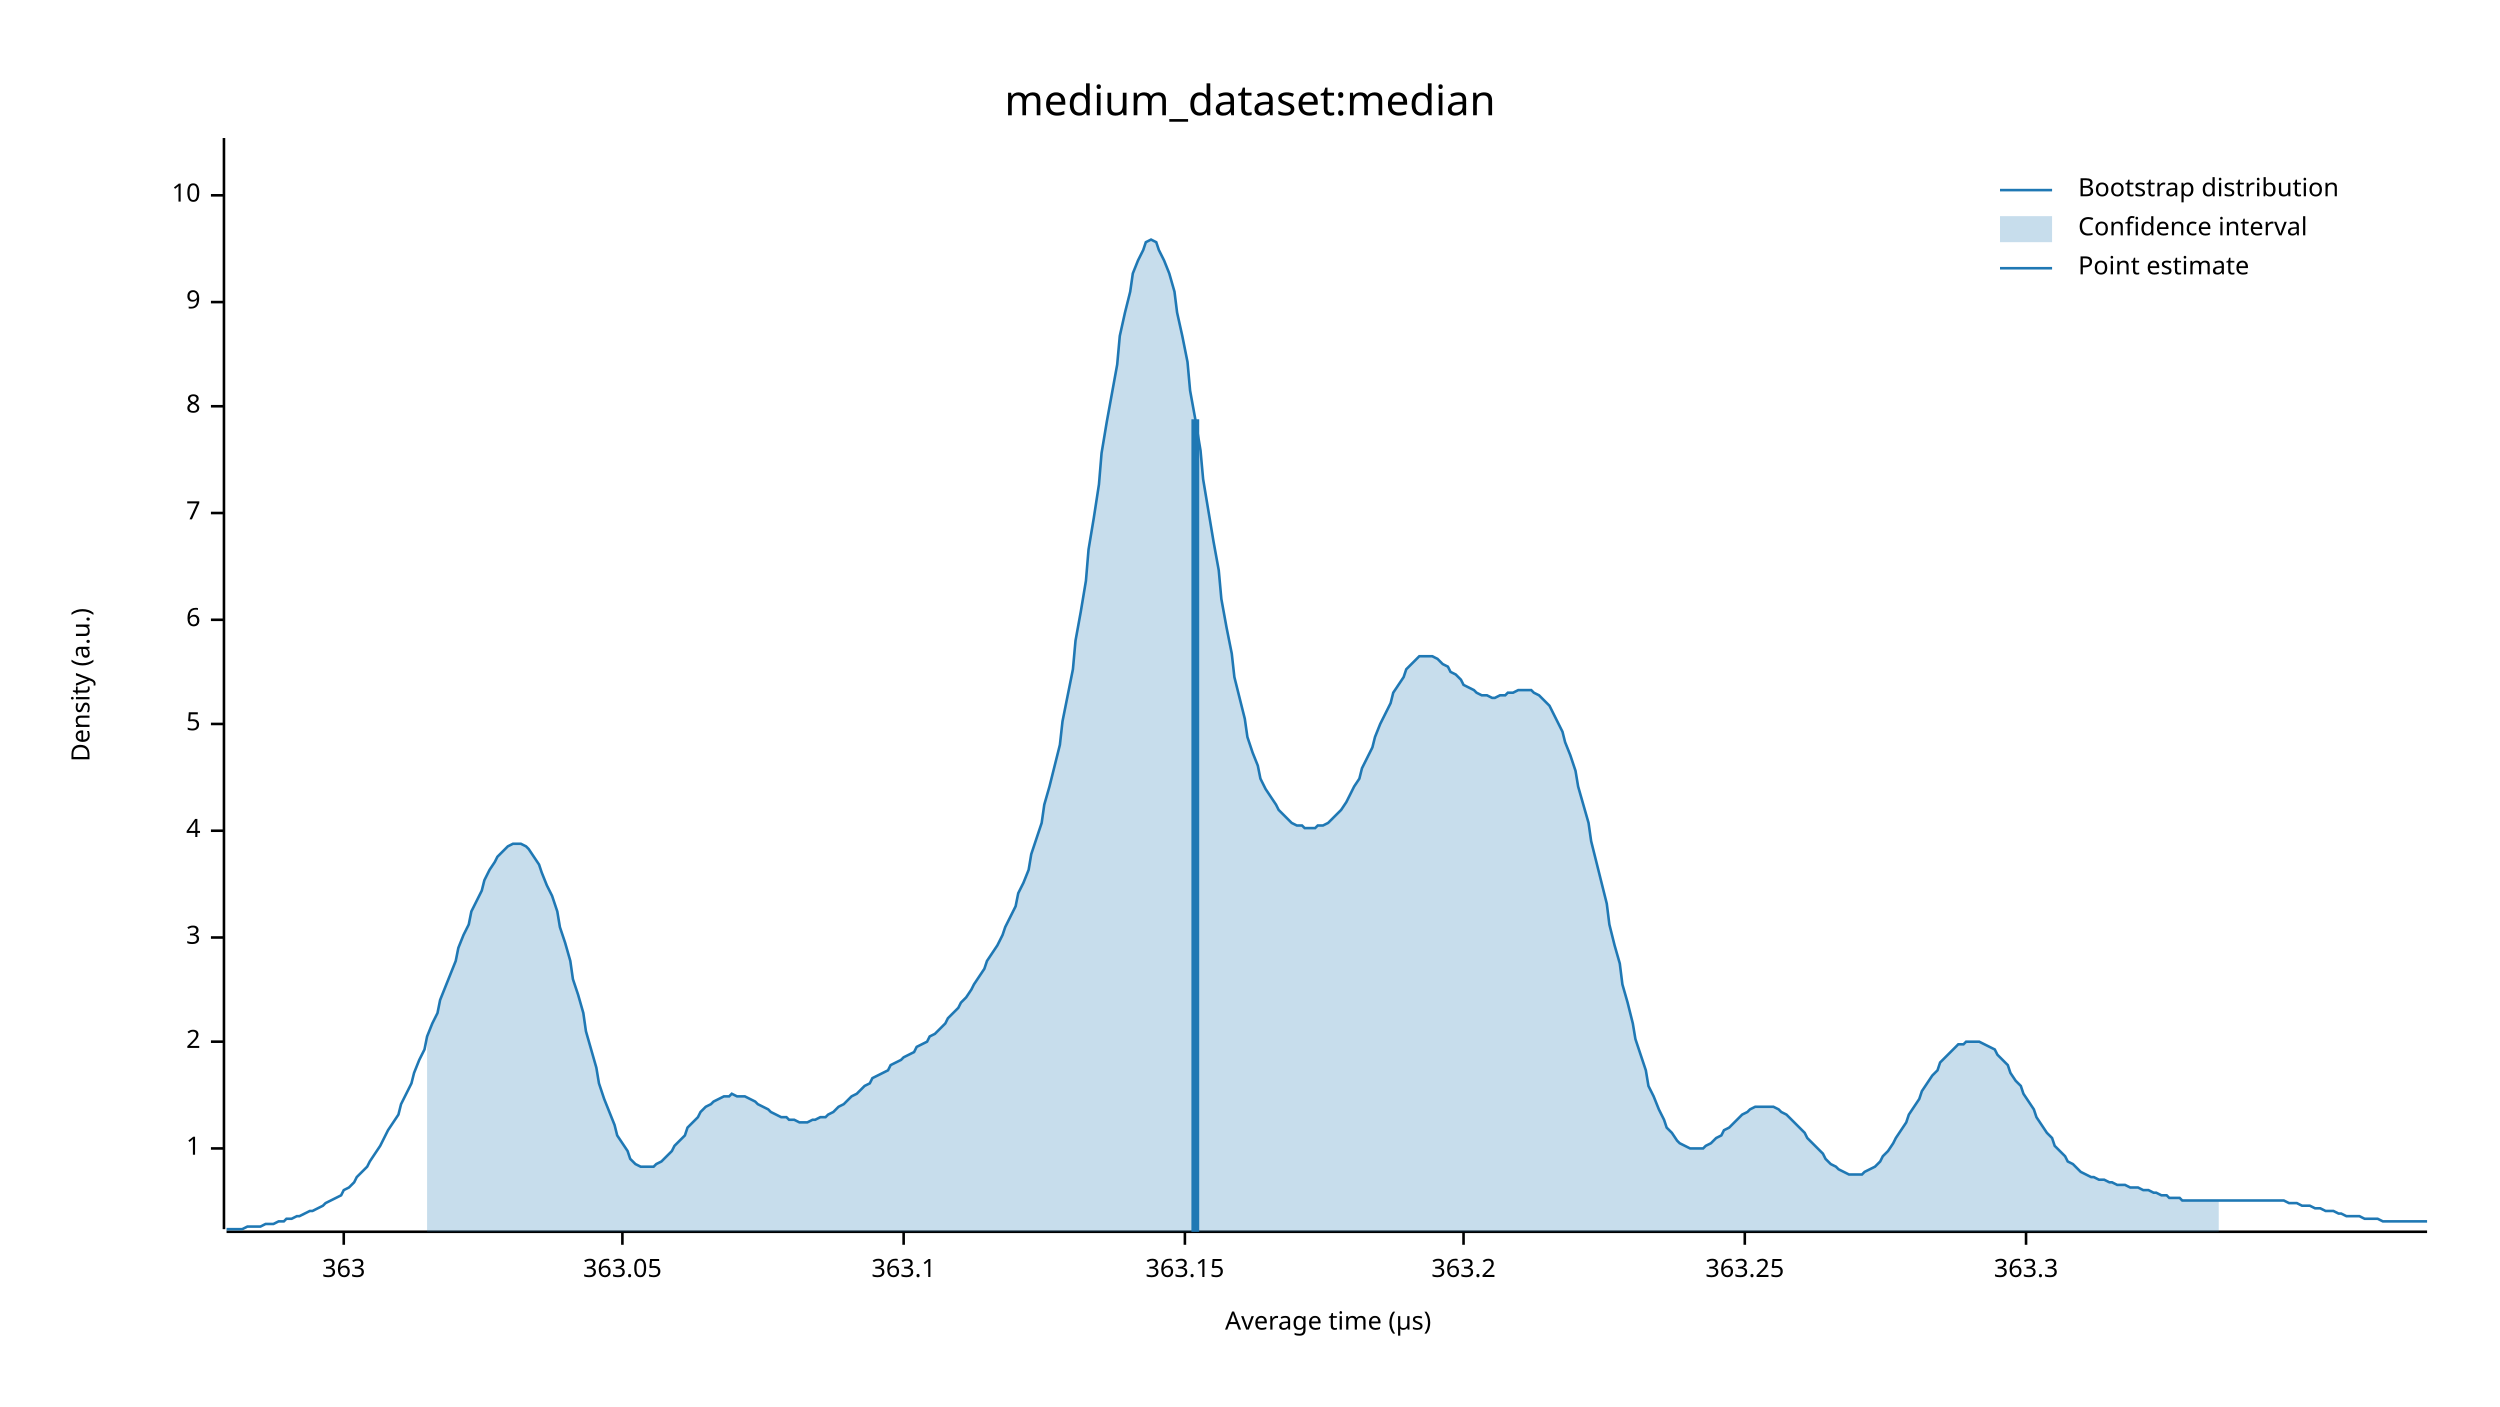
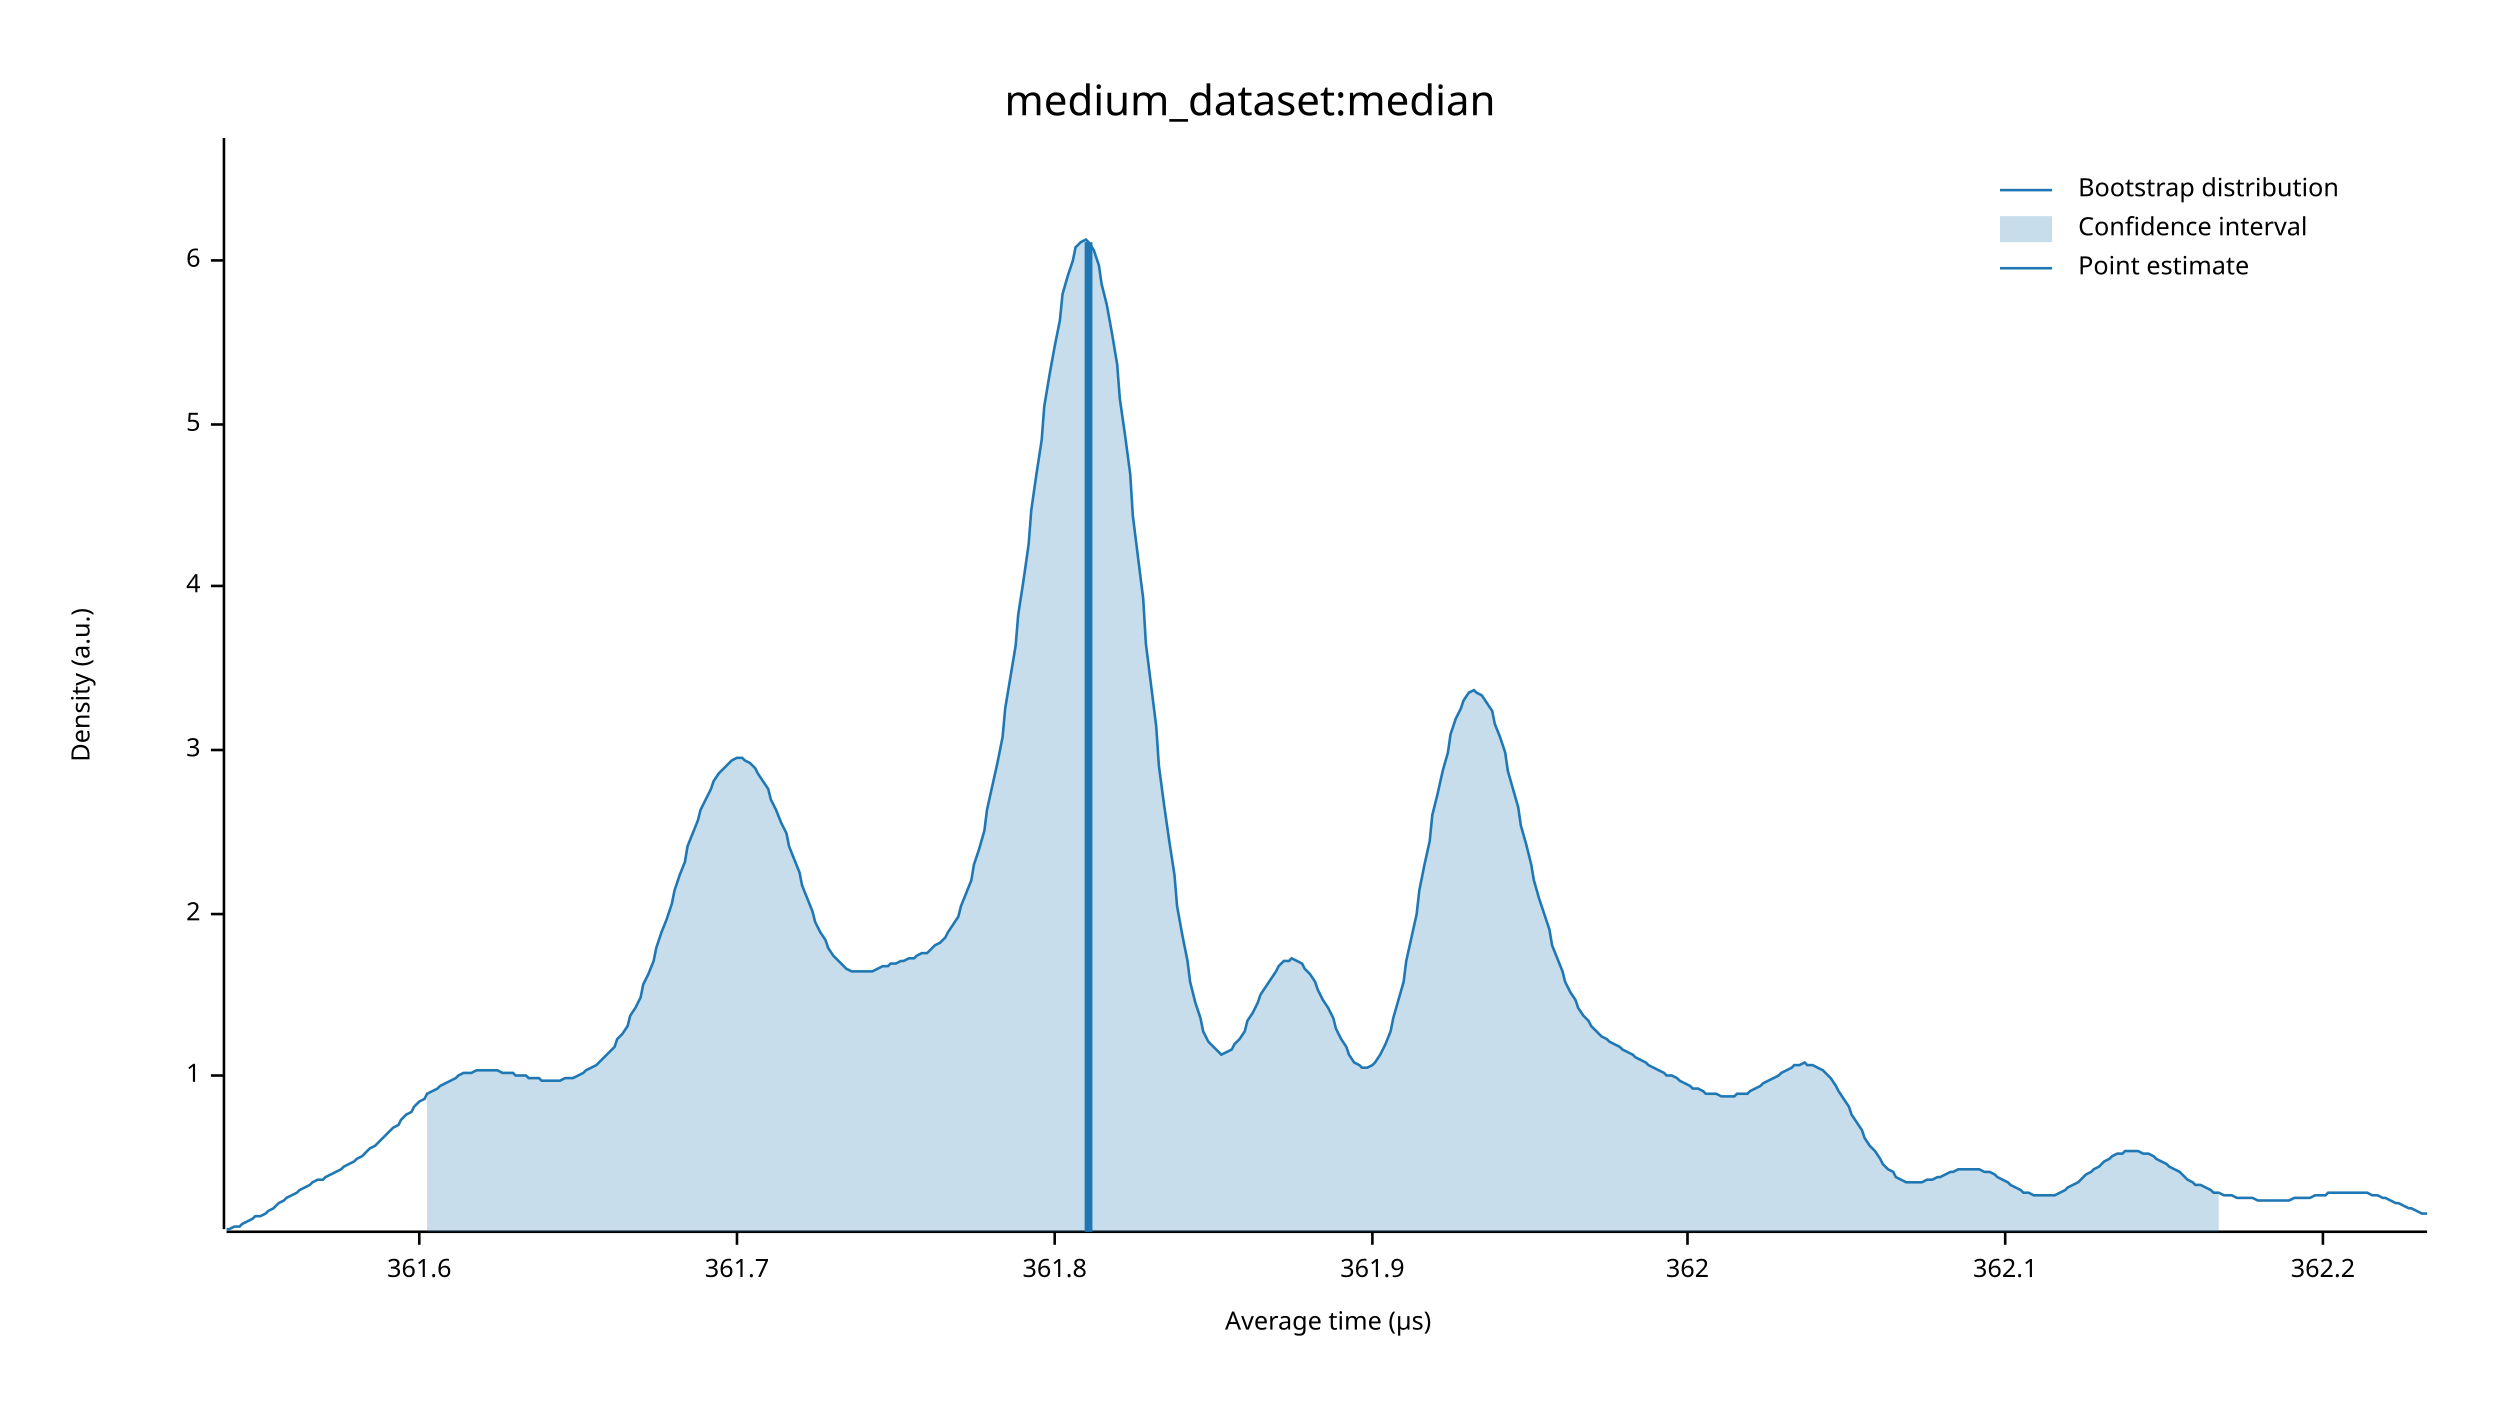
<svg xmlns="http://www.w3.org/2000/svg" width="960" height="540" viewBox="0 0 960 540">
  <text x="480" y="32" dy="0.76em" text-anchor="middle" font-family="sans-serif" font-size="16.129" opacity="1" fill="#000000">
medium_dataset:median
</text>
  <text x="27" y="263" dy="0.76em" text-anchor="middle" font-family="sans-serif" font-size="9.677" opacity="1" fill="#000000" transform="rotate(270, 27, 263)">
Density (a.u.)
</text>
  <text x="510" y="513" dy="-0.5ex" text-anchor="middle" font-family="sans-serif" font-size="9.677" opacity="1" fill="#000000">
Average time (µs)
</text>
  <polyline fill="none" opacity="1" stroke="#000000" stroke-width="1" points="86,53 86,472 " />
-   <text x="77" y="441" dy="0.5ex" text-anchor="end" font-family="sans-serif" font-size="9.677" opacity="1" fill="#000000">
+   <text x="77" y="413" dy="0.5ex" text-anchor="end" font-family="sans-serif" font-size="9.677" opacity="1" fill="#000000">
1
</text>
-   <polyline fill="none" opacity="1" stroke="#000000" stroke-width="1" points="81,441 86,441 " />
-   <text x="77" y="400" dy="0.5ex" text-anchor="end" font-family="sans-serif" font-size="9.677" opacity="1" fill="#000000">
+   <polyline fill="none" opacity="1" stroke="#000000" stroke-width="1" points="81,413 86,413 " />
+   <text x="77" y="351" dy="0.5ex" text-anchor="end" font-family="sans-serif" font-size="9.677" opacity="1" fill="#000000">
2
</text>
-   <polyline fill="none" opacity="1" stroke="#000000" stroke-width="1" points="81,400 86,400 " />
-   <text x="77" y="360" dy="0.5ex" text-anchor="end" font-family="sans-serif" font-size="9.677" opacity="1" fill="#000000">
+   <polyline fill="none" opacity="1" stroke="#000000" stroke-width="1" points="81,351 86,351 " />
+   <text x="77" y="288" dy="0.5ex" text-anchor="end" font-family="sans-serif" font-size="9.677" opacity="1" fill="#000000">
3
</text>
-   <polyline fill="none" opacity="1" stroke="#000000" stroke-width="1" points="81,360 86,360 " />
-   <text x="77" y="319" dy="0.5ex" text-anchor="end" font-family="sans-serif" font-size="9.677" opacity="1" fill="#000000">
+   <polyline fill="none" opacity="1" stroke="#000000" stroke-width="1" points="81,288 86,288 " />
+   <text x="77" y="225" dy="0.5ex" text-anchor="end" font-family="sans-serif" font-size="9.677" opacity="1" fill="#000000">
4
</text>
-   <polyline fill="none" opacity="1" stroke="#000000" stroke-width="1" points="81,319 86,319 " />
-   <text x="77" y="278" dy="0.5ex" text-anchor="end" font-family="sans-serif" font-size="9.677" opacity="1" fill="#000000">
+   <polyline fill="none" opacity="1" stroke="#000000" stroke-width="1" points="81,225 86,225 " />
+   <text x="77" y="163" dy="0.5ex" text-anchor="end" font-family="sans-serif" font-size="9.677" opacity="1" fill="#000000">
5
</text>
-   <polyline fill="none" opacity="1" stroke="#000000" stroke-width="1" points="81,278 86,278 " />
-   <text x="77" y="238" dy="0.5ex" text-anchor="end" font-family="sans-serif" font-size="9.677" opacity="1" fill="#000000">
+   <polyline fill="none" opacity="1" stroke="#000000" stroke-width="1" points="81,163 86,163 " />
+   <text x="77" y="100" dy="0.5ex" text-anchor="end" font-family="sans-serif" font-size="9.677" opacity="1" fill="#000000">
6
</text>
-   <polyline fill="none" opacity="1" stroke="#000000" stroke-width="1" points="81,238 86,238 " />
-   <text x="77" y="197" dy="0.5ex" text-anchor="end" font-family="sans-serif" font-size="9.677" opacity="1" fill="#000000">
- 7
+   <polyline fill="none" opacity="1" stroke="#000000" stroke-width="1" points="81,100 86,100 " />
+   <polyline fill="none" opacity="1" stroke="#000000" stroke-width="1" points="87,473 932,473 " />
+   <text x="161" y="483" dy="0.76em" text-anchor="middle" font-family="sans-serif" font-size="9.677" opacity="1" fill="#000000">
+ 361.6
</text>
-   <polyline fill="none" opacity="1" stroke="#000000" stroke-width="1" points="81,197 86,197 " />
-   <text x="77" y="156" dy="0.5ex" text-anchor="end" font-family="sans-serif" font-size="9.677" opacity="1" fill="#000000">
- 8
+   <polyline fill="none" opacity="1" stroke="#000000" stroke-width="1" points="161,473 161,478 " />
+   <text x="283" y="483" dy="0.76em" text-anchor="middle" font-family="sans-serif" font-size="9.677" opacity="1" fill="#000000">
+ 361.7
</text>
-   <polyline fill="none" opacity="1" stroke="#000000" stroke-width="1" points="81,156 86,156 " />
-   <text x="77" y="116" dy="0.5ex" text-anchor="end" font-family="sans-serif" font-size="9.677" opacity="1" fill="#000000">
- 9
+   <polyline fill="none" opacity="1" stroke="#000000" stroke-width="1" points="283,473 283,478 " />
+   <text x="405" y="483" dy="0.76em" text-anchor="middle" font-family="sans-serif" font-size="9.677" opacity="1" fill="#000000">
+ 361.8
</text>
-   <polyline fill="none" opacity="1" stroke="#000000" stroke-width="1" points="81,116 86,116 " />
-   <text x="77" y="75" dy="0.5ex" text-anchor="end" font-family="sans-serif" font-size="9.677" opacity="1" fill="#000000">
- 10
+   <polyline fill="none" opacity="1" stroke="#000000" stroke-width="1" points="405,473 405,478 " />
+   <text x="527" y="483" dy="0.76em" text-anchor="middle" font-family="sans-serif" font-size="9.677" opacity="1" fill="#000000">
+ 361.9
</text>
-   <polyline fill="none" opacity="1" stroke="#000000" stroke-width="1" points="81,75 86,75 " />
-   <polyline fill="none" opacity="1" stroke="#000000" stroke-width="1" points="87,473 932,473 " />
-   <text x="132" y="483" dy="0.76em" text-anchor="middle" font-family="sans-serif" font-size="9.677" opacity="1" fill="#000000">
- 363
+   <polyline fill="none" opacity="1" stroke="#000000" stroke-width="1" points="527,473 527,478 " />
+   <text x="648" y="483" dy="0.76em" text-anchor="middle" font-family="sans-serif" font-size="9.677" opacity="1" fill="#000000">
+ 362
</text>
-   <polyline fill="none" opacity="1" stroke="#000000" stroke-width="1" points="132,473 132,478 " />
-   <text x="239" y="483" dy="0.76em" text-anchor="middle" font-family="sans-serif" font-size="9.677" opacity="1" fill="#000000">
- 363.05
+   <polyline fill="none" opacity="1" stroke="#000000" stroke-width="1" points="648,473 648,478 " />
+   <text x="770" y="483" dy="0.76em" text-anchor="middle" font-family="sans-serif" font-size="9.677" opacity="1" fill="#000000">
+ 362.1
</text>
-   <polyline fill="none" opacity="1" stroke="#000000" stroke-width="1" points="239,473 239,478 " />
-   <text x="347" y="483" dy="0.76em" text-anchor="middle" font-family="sans-serif" font-size="9.677" opacity="1" fill="#000000">
- 363.1
+   <polyline fill="none" opacity="1" stroke="#000000" stroke-width="1" points="770,473 770,478 " />
+   <text x="892" y="483" dy="0.76em" text-anchor="middle" font-family="sans-serif" font-size="9.677" opacity="1" fill="#000000">
+ 362.2
</text>
-   <polyline fill="none" opacity="1" stroke="#000000" stroke-width="1" points="347,473 347,478 " />
-   <text x="455" y="483" dy="0.76em" text-anchor="middle" font-family="sans-serif" font-size="9.677" opacity="1" fill="#000000">
- 363.15
- </text>
-   <polyline fill="none" opacity="1" stroke="#000000" stroke-width="1" points="455,473 455,478 " />
-   <text x="562" y="483" dy="0.76em" text-anchor="middle" font-family="sans-serif" font-size="9.677" opacity="1" fill="#000000">
- 363.2
- </text>
-   <polyline fill="none" opacity="1" stroke="#000000" stroke-width="1" points="562,473 562,478 " />
-   <text x="670" y="483" dy="0.76em" text-anchor="middle" font-family="sans-serif" font-size="9.677" opacity="1" fill="#000000">
- 363.25
- </text>
-   <polyline fill="none" opacity="1" stroke="#000000" stroke-width="1" points="670,473 670,478 " />
-   <text x="778" y="483" dy="0.76em" text-anchor="middle" font-family="sans-serif" font-size="9.677" opacity="1" fill="#000000">
- 363.3
- </text>
-   <polyline fill="none" opacity="1" stroke="#000000" stroke-width="1" points="778,473 778,478 " />
-   <polyline fill="none" opacity="1" stroke="#1F78B4" stroke-width="1" points="87,472 88,472 90,472 92,472 93,472 95,471 97,471 98,471 100,471 102,470 103,470 105,470 107,469 109,469 110,468 112,468 114,467 115,467 117,466 119,465 120,465 122,464 124,463 125,462 127,461 129,460 131,459 132,457 134,456 136,454 137,452 139,450 141,448 142,446 144,443 146,440 147,438 149,434 151,431 153,428 154,424 156,420 158,416 159,412 161,407 163,403 164,398 166,393 168,389 169,384 171,379 173,374 175,369 176,364 178,359 180,355 181,350 183,346 185,342 186,338 188,334 190,331 191,329 193,327 195,325 197,324 198,324 200,324 202,325 203,326 205,329 207,332 208,335 210,340 212,344 214,350 215,356 217,362 219,369 220,376 222,382 224,389 225,396 227,403 229,410 230,416 232,422 234,427 236,432 237,436 239,439 241,442 242,445 244,447 246,448 247,448 249,448 251,448 252,447 254,446 256,444 258,442 259,440 261,438 263,436 264,433 266,431 268,429 269,427 271,425 273,424 274,423 276,422 278,421 280,421 281,420 283,421 285,421 286,421 288,422 290,423 291,424 293,425 295,426 296,427 298,428 300,429 302,429 303,430 305,430 307,431 308,431 310,431 312,430 313,430 315,429 317,429 318,428 320,427 322,425 324,424 325,423 327,421 329,420 330,419 332,417 334,416 335,414 337,413 339,412 341,411 342,409 344,408 346,407 347,406 349,405 351,404 352,402 354,401 356,400 357,398 359,397 361,395 363,393 364,391 366,389 368,387 369,385 371,383 373,380 374,378 376,375 378,372 379,369 381,366 383,363 385,359 386,356 388,352 390,348 391,343 393,339 395,334 396,328 398,322 400,316 401,309 403,302 405,294 407,286 408,277 410,267 412,257 413,246 415,235 417,223 418,211 420,199 422,186 423,174 425,162 427,151 429,140 430,129 432,120 434,112 435,105 437,100 439,96 440,93 442,92 444,93 445,96 447,100 449,105 451,112 452,120 454,129 456,139 457,150 459,161 461,173 462,184 464,196 466,208 468,219 469,230 471,241 473,251 474,260 476,268 478,276 479,283 481,289 483,294 484,299 486,303 488,306 490,309 491,311 493,313 495,315 496,316 498,317 500,317 501,318 503,318 505,318 506,317 508,317 510,316 512,314 513,313 515,311 517,308 518,306 520,302 522,299 523,295 525,291 527,287 528,283 530,278 532,274 534,270 535,266 537,263 539,260 540,257 542,255 544,253 545,252 547,252 549,252 550,252 552,253 554,255 556,256 557,258 559,259 561,261 562,263 564,264 566,265 567,266 569,267 571,267 573,268 574,268 576,267 578,267 579,266 581,266 583,265 584,265 586,265 588,265 589,266 591,267 593,269 595,271 596,273 598,277 600,281 601,285 603,290 605,296 606,302 608,309 610,316 611,323 613,331 615,339 617,347 618,355 620,363 622,370 623,378 625,385 627,393 628,399 630,405 632,411 633,417 635,421 637,426 639,430 640,433 642,435 644,438 645,439 647,440 649,441 650,441 652,441 654,441 655,440 657,439 659,437 661,436 662,434 664,433 666,431 667,430 669,428 671,427 672,426 674,425 676,425 677,425 679,425 681,425 683,426 684,427 686,428 688,430 689,431 691,433 693,435 694,437 696,439 698,441 700,443 701,445 703,447 705,448 706,449 708,450 710,451 711,451 713,451 715,451 716,450 718,449 720,448 722,446 723,444 725,442 727,439 728,437 730,434 732,431 733,428 735,425 737,422 738,419 740,416 742,413 744,411 745,408 747,406 749,404 750,403 752,401 754,401 755,400 757,400 759,400 760,400 762,401 764,402 766,403 767,405 769,407 771,409 772,412 774,415 776,417 777,420 779,423 781,426 782,429 784,432 786,435 788,437 789,440 791,442 793,444 794,446 796,447 798,449 799,450 801,451 803,452 804,452 806,453 808,453 810,454 811,454 813,455 815,455 816,455 818,456 820,456 821,456 823,457 825,457 827,458 828,458 830,459 832,459 833,460 835,460 837,460 838,461 840,461 842,461 843,461 845,461 847,461 849,461 850,461 852,461 854,461 855,461 857,461 859,461 860,461 862,461 864,461 865,461 867,461 869,461 871,461 872,461 874,461 876,461 877,461 879,462 881,462 882,462 884,463 886,463 887,463 889,464 891,464 893,465 894,465 896,465 898,466 899,466 901,467 903,467 904,467 906,467 908,468 909,468 911,468 913,468 915,469 916,469 918,469 920,469 921,469 923,469 925,469 926,469 928,469 930,469 932,469 " />
-   <polygon opacity="0.25" fill="#1F78B4" points="164,398 166,393 168,389 169,384 171,379 173,374 175,369 176,364 178,359 180,355 181,350 183,346 185,342 186,338 188,334 190,331 191,329 193,327 195,325 197,324 198,324 200,324 202,325 203,326 205,329 207,332 208,335 210,340 212,344 214,350 215,356 217,362 219,369 220,376 222,382 224,389 225,396 227,403 229,410 230,416 232,422 234,427 236,432 237,436 239,439 241,442 242,445 244,447 246,448 247,448 249,448 251,448 252,447 254,446 256,444 258,442 259,440 261,438 263,436 264,433 266,431 268,429 269,427 271,425 273,424 274,423 276,422 278,421 280,421 281,420 283,421 285,421 286,421 288,422 290,423 291,424 293,425 295,426 296,427 298,428 300,429 302,429 303,430 305,430 307,431 308,431 310,431 312,430 313,430 315,429 317,429 318,428 320,427 322,425 324,424 325,423 327,421 329,420 330,419 332,417 334,416 335,414 337,413 339,412 341,411 342,409 344,408 346,407 347,406 349,405 351,404 352,402 354,401 356,400 357,398 359,397 361,395 363,393 364,391 366,389 368,387 369,385 371,383 373,380 374,378 376,375 378,372 379,369 381,366 383,363 385,359 386,356 388,352 390,348 391,343 393,339 395,334 396,328 398,322 400,316 401,309 403,302 405,294 407,286 408,277 410,267 412,257 413,246 415,235 417,223 418,211 420,199 422,186 423,174 425,162 427,151 429,140 430,129 432,120 434,112 435,105 437,100 439,96 440,93 442,92 444,93 445,96 447,100 449,105 451,112 452,120 454,129 456,139 457,150 459,161 461,173 462,184 464,196 466,208 468,219 469,230 471,241 473,251 474,260 476,268 478,276 479,283 481,289 483,294 484,299 486,303 488,306 490,309 491,311 493,313 495,315 496,316 498,317 500,317 501,318 503,318 505,318 506,317 508,317 510,316 512,314 513,313 515,311 517,308 518,306 520,302 522,299 523,295 525,291 527,287 528,283 530,278 532,274 534,270 535,266 537,263 539,260 540,257 542,255 544,253 545,252 547,252 549,252 550,252 552,253 554,255 556,256 557,258 559,259 561,261 562,263 564,264 566,265 567,266 569,267 571,267 573,268 574,268 576,267 578,267 579,266 581,266 583,265 584,265 586,265 588,265 589,266 591,267 593,269 595,271 596,273 598,277 600,281 601,285 603,290 605,296 606,302 608,309 610,316 611,323 613,331 615,339 617,347 618,355 620,363 622,370 623,378 625,385 627,393 628,399 630,405 632,411 633,417 635,421 637,426 639,430 640,433 642,435 644,438 645,439 647,440 649,441 650,441 652,441 654,441 655,440 657,439 659,437 661,436 662,434 664,433 666,431 667,430 669,428 671,427 672,426 674,425 676,425 677,425 679,425 681,425 683,426 684,427 686,428 688,430 689,431 691,433 693,435 694,437 696,439 698,441 700,443 701,445 703,447 705,448 706,449 708,450 710,451 711,451 713,451 715,451 716,450 718,449 720,448 722,446 723,444 725,442 727,439 728,437 730,434 732,431 733,428 735,425 737,422 738,419 740,416 742,413 744,411 745,408 747,406 749,404 750,403 752,401 754,401 755,400 757,400 759,400 760,400 762,401 764,402 766,403 767,405 769,407 771,409 772,412 774,415 776,417 777,420 779,423 781,426 782,429 784,432 786,435 788,437 789,440 791,442 793,444 794,446 796,447 798,449 799,450 801,451 803,452 804,452 806,453 808,453 810,454 811,454 813,455 815,455 816,455 818,456 820,456 821,456 823,457 825,457 827,458 828,458 830,459 832,459 833,460 835,460 837,460 838,461 840,461 842,461 843,461 845,461 847,461 849,461 850,461 852,461 852,473 164,473 " />
-   <polyline fill="none" opacity="1" stroke="#1F78B4" stroke-width="3" points="459,473 459,161 " />
+   <polyline fill="none" opacity="1" stroke="#000000" stroke-width="1" points="892,473 892,478 " />
+   <polyline fill="none" opacity="1" stroke="#1F78B4" stroke-width="1" points="87,472 88,472 90,471 92,471 93,470 95,469 97,468 98,467 100,467 102,466 103,465 105,464 107,462 109,461 110,460 112,459 114,458 115,457 117,456 119,455 120,454 122,453 124,453 125,452 127,451 129,450 131,449 132,448 134,447 136,446 137,445 139,444 141,442 142,441 144,440 146,438 147,437 149,435 151,433 153,432 154,430 156,428 158,427 159,425 161,423 163,422 164,420 166,419 168,418 169,417 171,416 173,415 175,414 176,413 178,412 180,412 181,412 183,411 185,411 186,411 188,411 190,411 191,411 193,412 195,412 197,412 198,413 200,413 202,413 203,414 205,414 207,414 208,415 210,415 212,415 214,415 215,415 217,414 219,414 220,414 222,413 224,412 225,411 227,410 229,409 230,408 232,406 234,404 236,402 237,399 239,397 241,394 242,390 244,387 246,383 247,378 249,374 251,369 252,364 254,358 256,353 258,347 259,342 261,336 263,331 264,325 266,320 268,315 269,311 271,307 273,303 274,300 276,297 278,295 280,293 281,292 283,291 285,291 286,292 288,293 290,295 291,297 293,300 295,303 296,307 298,311 300,316 302,320 303,325 305,330 307,335 308,340 310,345 312,350 313,354 315,358 317,361 318,364 320,367 322,369 324,371 325,372 327,373 329,373 330,373 332,373 334,373 335,373 337,372 339,371 341,371 342,370 344,370 346,369 347,369 349,368 351,368 352,367 354,366 356,366 357,365 359,363 361,362 363,360 364,358 366,355 368,352 369,348 371,343 373,338 374,332 376,326 378,319 379,311 381,302 383,293 385,283 386,272 388,260 390,248 391,236 393,223 395,209 396,196 398,182 400,169 401,156 403,144 405,133 407,123 408,113 410,106 412,100 413,95 415,93 417,92 418,93 420,96 422,102 423,109 425,117 427,128 429,140 430,153 432,167 434,182 435,198 437,214 439,230 440,247 442,263 444,279 445,294 447,309 449,323 451,336 452,348 454,359 456,369 457,377 459,385 461,391 462,396 464,400 466,402 468,404 469,405 471,404 473,403 474,401 476,399 478,396 479,392 481,389 483,385 484,382 486,379 488,376 490,373 491,371 493,369 495,369 496,368 498,369 500,370 501,372 503,374 505,377 506,380 508,384 510,387 512,391 513,395 515,399 517,402 518,405 520,408 522,409 523,410 525,410 527,409 528,408 530,405 532,401 534,396 535,391 537,384 539,377 540,369 542,360 544,351 545,342 547,332 549,323 550,313 552,305 554,296 556,289 557,282 559,276 561,272 562,269 564,266 566,265 567,266 569,267 571,270 573,273 574,278 576,283 578,289 579,296 581,303 583,310 584,317 586,324 588,332 589,338 591,345 593,351 595,357 596,363 598,368 600,373 601,377 603,381 605,384 606,387 608,390 610,392 611,394 613,396 615,398 617,399 618,400 620,401 622,402 623,403 625,404 627,405 628,406 630,407 632,408 633,409 635,410 637,411 639,412 640,413 642,413 644,414 645,415 647,416 649,417 650,418 652,418 654,419 655,420 657,420 659,420 661,421 662,421 664,421 666,421 667,420 669,420 671,420 672,419 674,418 676,417 677,416 679,415 681,414 683,413 684,412 686,411 688,410 689,409 691,409 693,408 694,409 696,409 698,410 700,411 701,412 703,414 705,417 706,419 708,422 710,425 711,428 713,431 715,434 716,437 718,440 720,442 722,445 723,447 725,449 727,450 728,452 730,453 732,454 733,454 735,454 737,454 738,454 740,453 742,453 744,452 745,452 747,451 749,450 750,450 752,449 754,449 755,449 757,449 759,449 760,449 762,450 764,450 766,451 767,452 769,453 771,454 772,455 774,456 776,457 777,458 779,458 781,459 782,459 784,459 786,459 788,459 789,459 791,458 793,457 794,456 796,455 798,454 799,453 801,451 803,450 804,449 806,448 808,446 810,445 811,444 813,443 815,443 816,442 818,442 820,442 821,442 823,443 825,443 827,444 828,445 830,446 832,447 833,448 835,449 837,450 838,451 840,453 842,454 843,455 845,455 847,456 849,457 850,458 852,458 854,459 855,459 857,459 859,460 860,460 862,460 864,460 865,460 867,461 869,461 871,461 872,461 874,461 876,461 877,461 879,461 881,460 882,460 884,460 886,460 887,460 889,459 891,459 893,459 894,458 896,458 898,458 899,458 901,458 903,458 904,458 906,458 908,458 909,458 911,459 913,459 915,460 916,460 918,461 920,462 921,462 923,463 925,464 926,464 928,465 930,466 932,466 " />
+   <polygon opacity="0.25" fill="#1F78B4" points="164,420 166,419 168,418 169,417 171,416 173,415 175,414 176,413 178,412 180,412 181,412 183,411 185,411 186,411 188,411 190,411 191,411 193,412 195,412 197,412 198,413 200,413 202,413 203,414 205,414 207,414 208,415 210,415 212,415 214,415 215,415 217,414 219,414 220,414 222,413 224,412 225,411 227,410 229,409 230,408 232,406 234,404 236,402 237,399 239,397 241,394 242,390 244,387 246,383 247,378 249,374 251,369 252,364 254,358 256,353 258,347 259,342 261,336 263,331 264,325 266,320 268,315 269,311 271,307 273,303 274,300 276,297 278,295 280,293 281,292 283,291 285,291 286,292 288,293 290,295 291,297 293,300 295,303 296,307 298,311 300,316 302,320 303,325 305,330 307,335 308,340 310,345 312,350 313,354 315,358 317,361 318,364 320,367 322,369 324,371 325,372 327,373 329,373 330,373 332,373 334,373 335,373 337,372 339,371 341,371 342,370 344,370 346,369 347,369 349,368 351,368 352,367 354,366 356,366 357,365 359,363 361,362 363,360 364,358 366,355 368,352 369,348 371,343 373,338 374,332 376,326 378,319 379,311 381,302 383,293 385,283 386,272 388,260 390,248 391,236 393,223 395,209 396,196 398,182 400,169 401,156 403,144 405,133 407,123 408,113 410,106 412,100 413,95 415,93 417,92 418,93 420,96 422,102 423,109 425,117 427,128 429,140 430,153 432,167 434,182 435,198 437,214 439,230 440,247 442,263 444,279 445,294 447,309 449,323 451,336 452,348 454,359 456,369 457,377 459,385 461,391 462,396 464,400 466,402 468,404 469,405 471,404 473,403 474,401 476,399 478,396 479,392 481,389 483,385 484,382 486,379 488,376 490,373 491,371 493,369 495,369 496,368 498,369 500,370 501,372 503,374 505,377 506,380 508,384 510,387 512,391 513,395 515,399 517,402 518,405 520,408 522,409 523,410 525,410 527,409 528,408 530,405 532,401 534,396 535,391 537,384 539,377 540,369 542,360 544,351 545,342 547,332 549,323 550,313 552,305 554,296 556,289 557,282 559,276 561,272 562,269 564,266 566,265 567,266 569,267 571,270 573,273 574,278 576,283 578,289 579,296 581,303 583,310 584,317 586,324 588,332 589,338 591,345 593,351 595,357 596,363 598,368 600,373 601,377 603,381 605,384 606,387 608,390 610,392 611,394 613,396 615,398 617,399 618,400 620,401 622,402 623,403 625,404 627,405 628,406 630,407 632,408 633,409 635,410 637,411 639,412 640,413 642,413 644,414 645,415 647,416 649,417 650,418 652,418 654,419 655,420 657,420 659,420 661,421 662,421 664,421 666,421 667,420 669,420 671,420 672,419 674,418 676,417 677,416 679,415 681,414 683,413 684,412 686,411 688,410 689,409 691,409 693,408 694,409 696,409 698,410 700,411 701,412 703,414 705,417 706,419 708,422 710,425 711,428 713,431 715,434 716,437 718,440 720,442 722,445 723,447 725,449 727,450 728,452 730,453 732,454 733,454 735,454 737,454 738,454 740,453 742,453 744,452 745,452 747,451 749,450 750,450 752,449 754,449 755,449 757,449 759,449 760,449 762,450 764,450 766,451 767,452 769,453 771,454 772,455 774,456 776,457 777,458 779,458 781,459 782,459 784,459 786,459 788,459 789,459 791,458 793,457 794,456 796,455 798,454 799,453 801,451 803,450 804,449 806,448 808,446 810,445 811,444 813,443 815,443 816,442 818,442 820,442 821,442 823,443 825,443 827,444 828,445 830,446 832,447 833,448 835,449 837,450 838,451 840,453 842,454 843,455 845,455 847,456 849,457 850,458 852,458 852,473 164,473 " />
+   <polyline fill="none" opacity="1" stroke="#1F78B4" stroke-width="3" points="418,473 418,93 " />
  <text x="798" y="68" dy="0.76em" text-anchor="start" font-family="sans-serif" font-size="9.677" opacity="1" fill="#000000">
Bootstrap distribution
</text>
  <text x="798" y="83" dy="0.76em" text-anchor="start" font-family="sans-serif" font-size="9.677" opacity="1" fill="#000000">
Confidence interval
</text>
  <text x="798" y="98" dy="0.76em" text-anchor="start" font-family="sans-serif" font-size="9.677" opacity="1" fill="#000000">
Point estimate
</text>
  <polyline fill="none" opacity="1" stroke="#1F78B4" stroke-width="1" points="768,73 788,73 " />
  <rect x="768" y="83" width="20" height="10" opacity="0.25" fill="#1F78B4" stroke="none" />
  <polyline fill="none" opacity="1" stroke="#1F78B4" stroke-width="1" points="768,103 788,103 " />
</svg>
